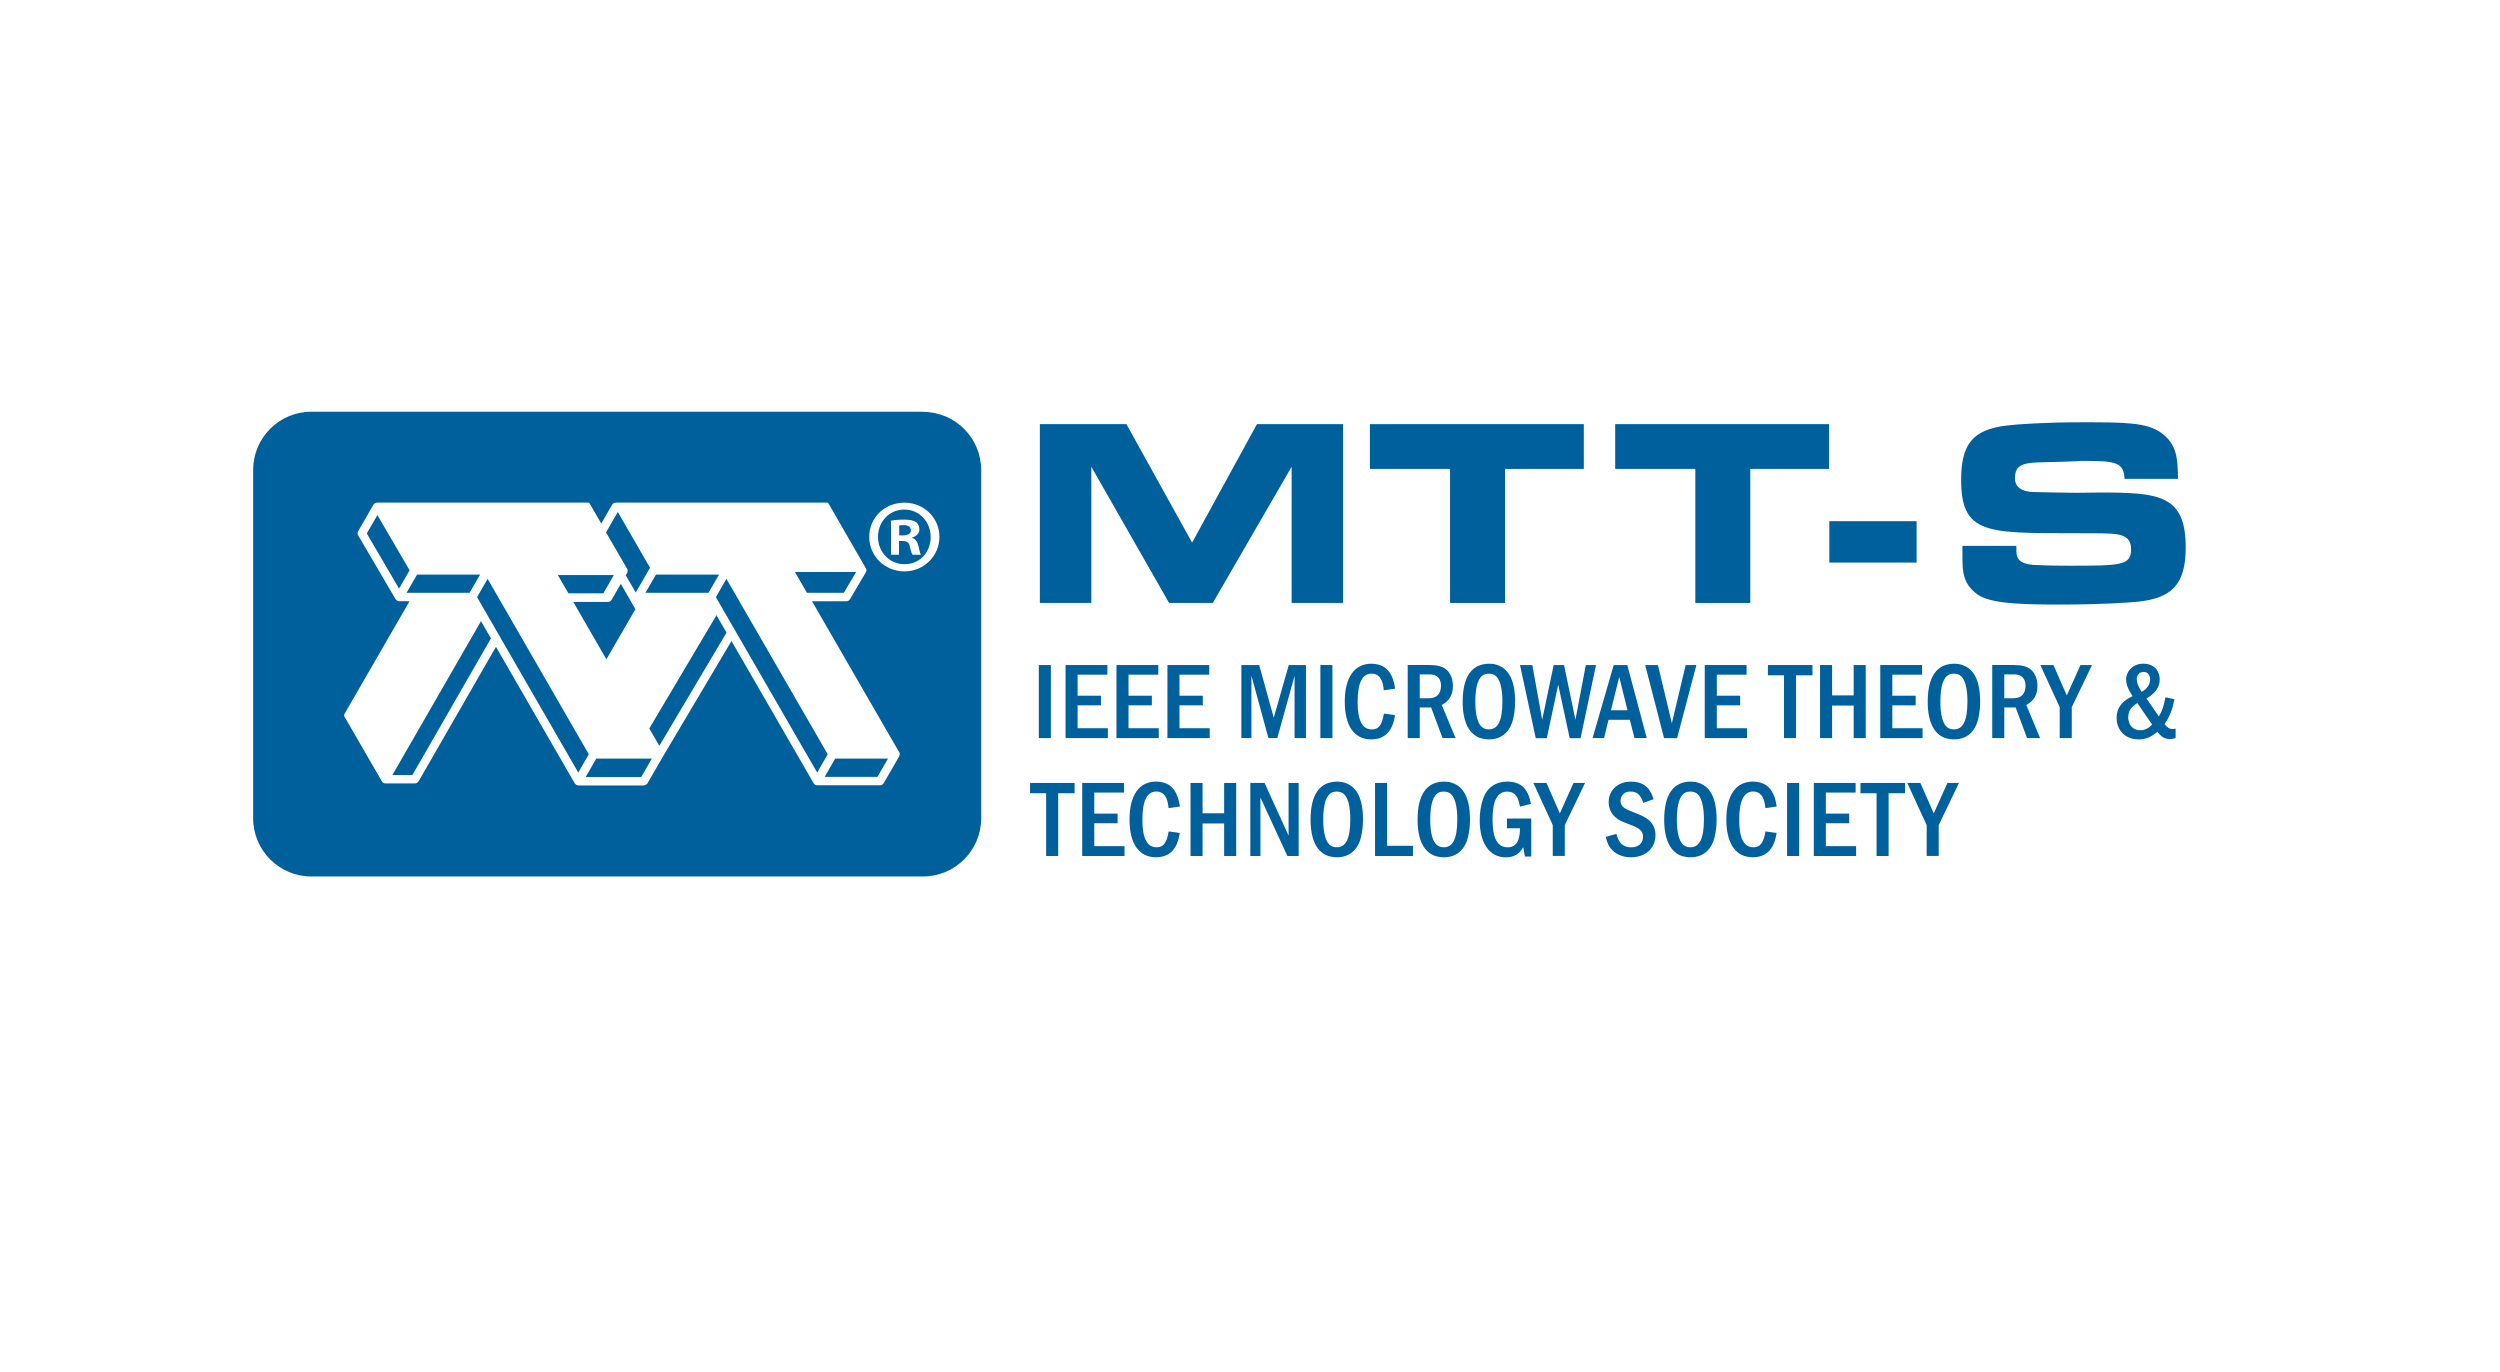
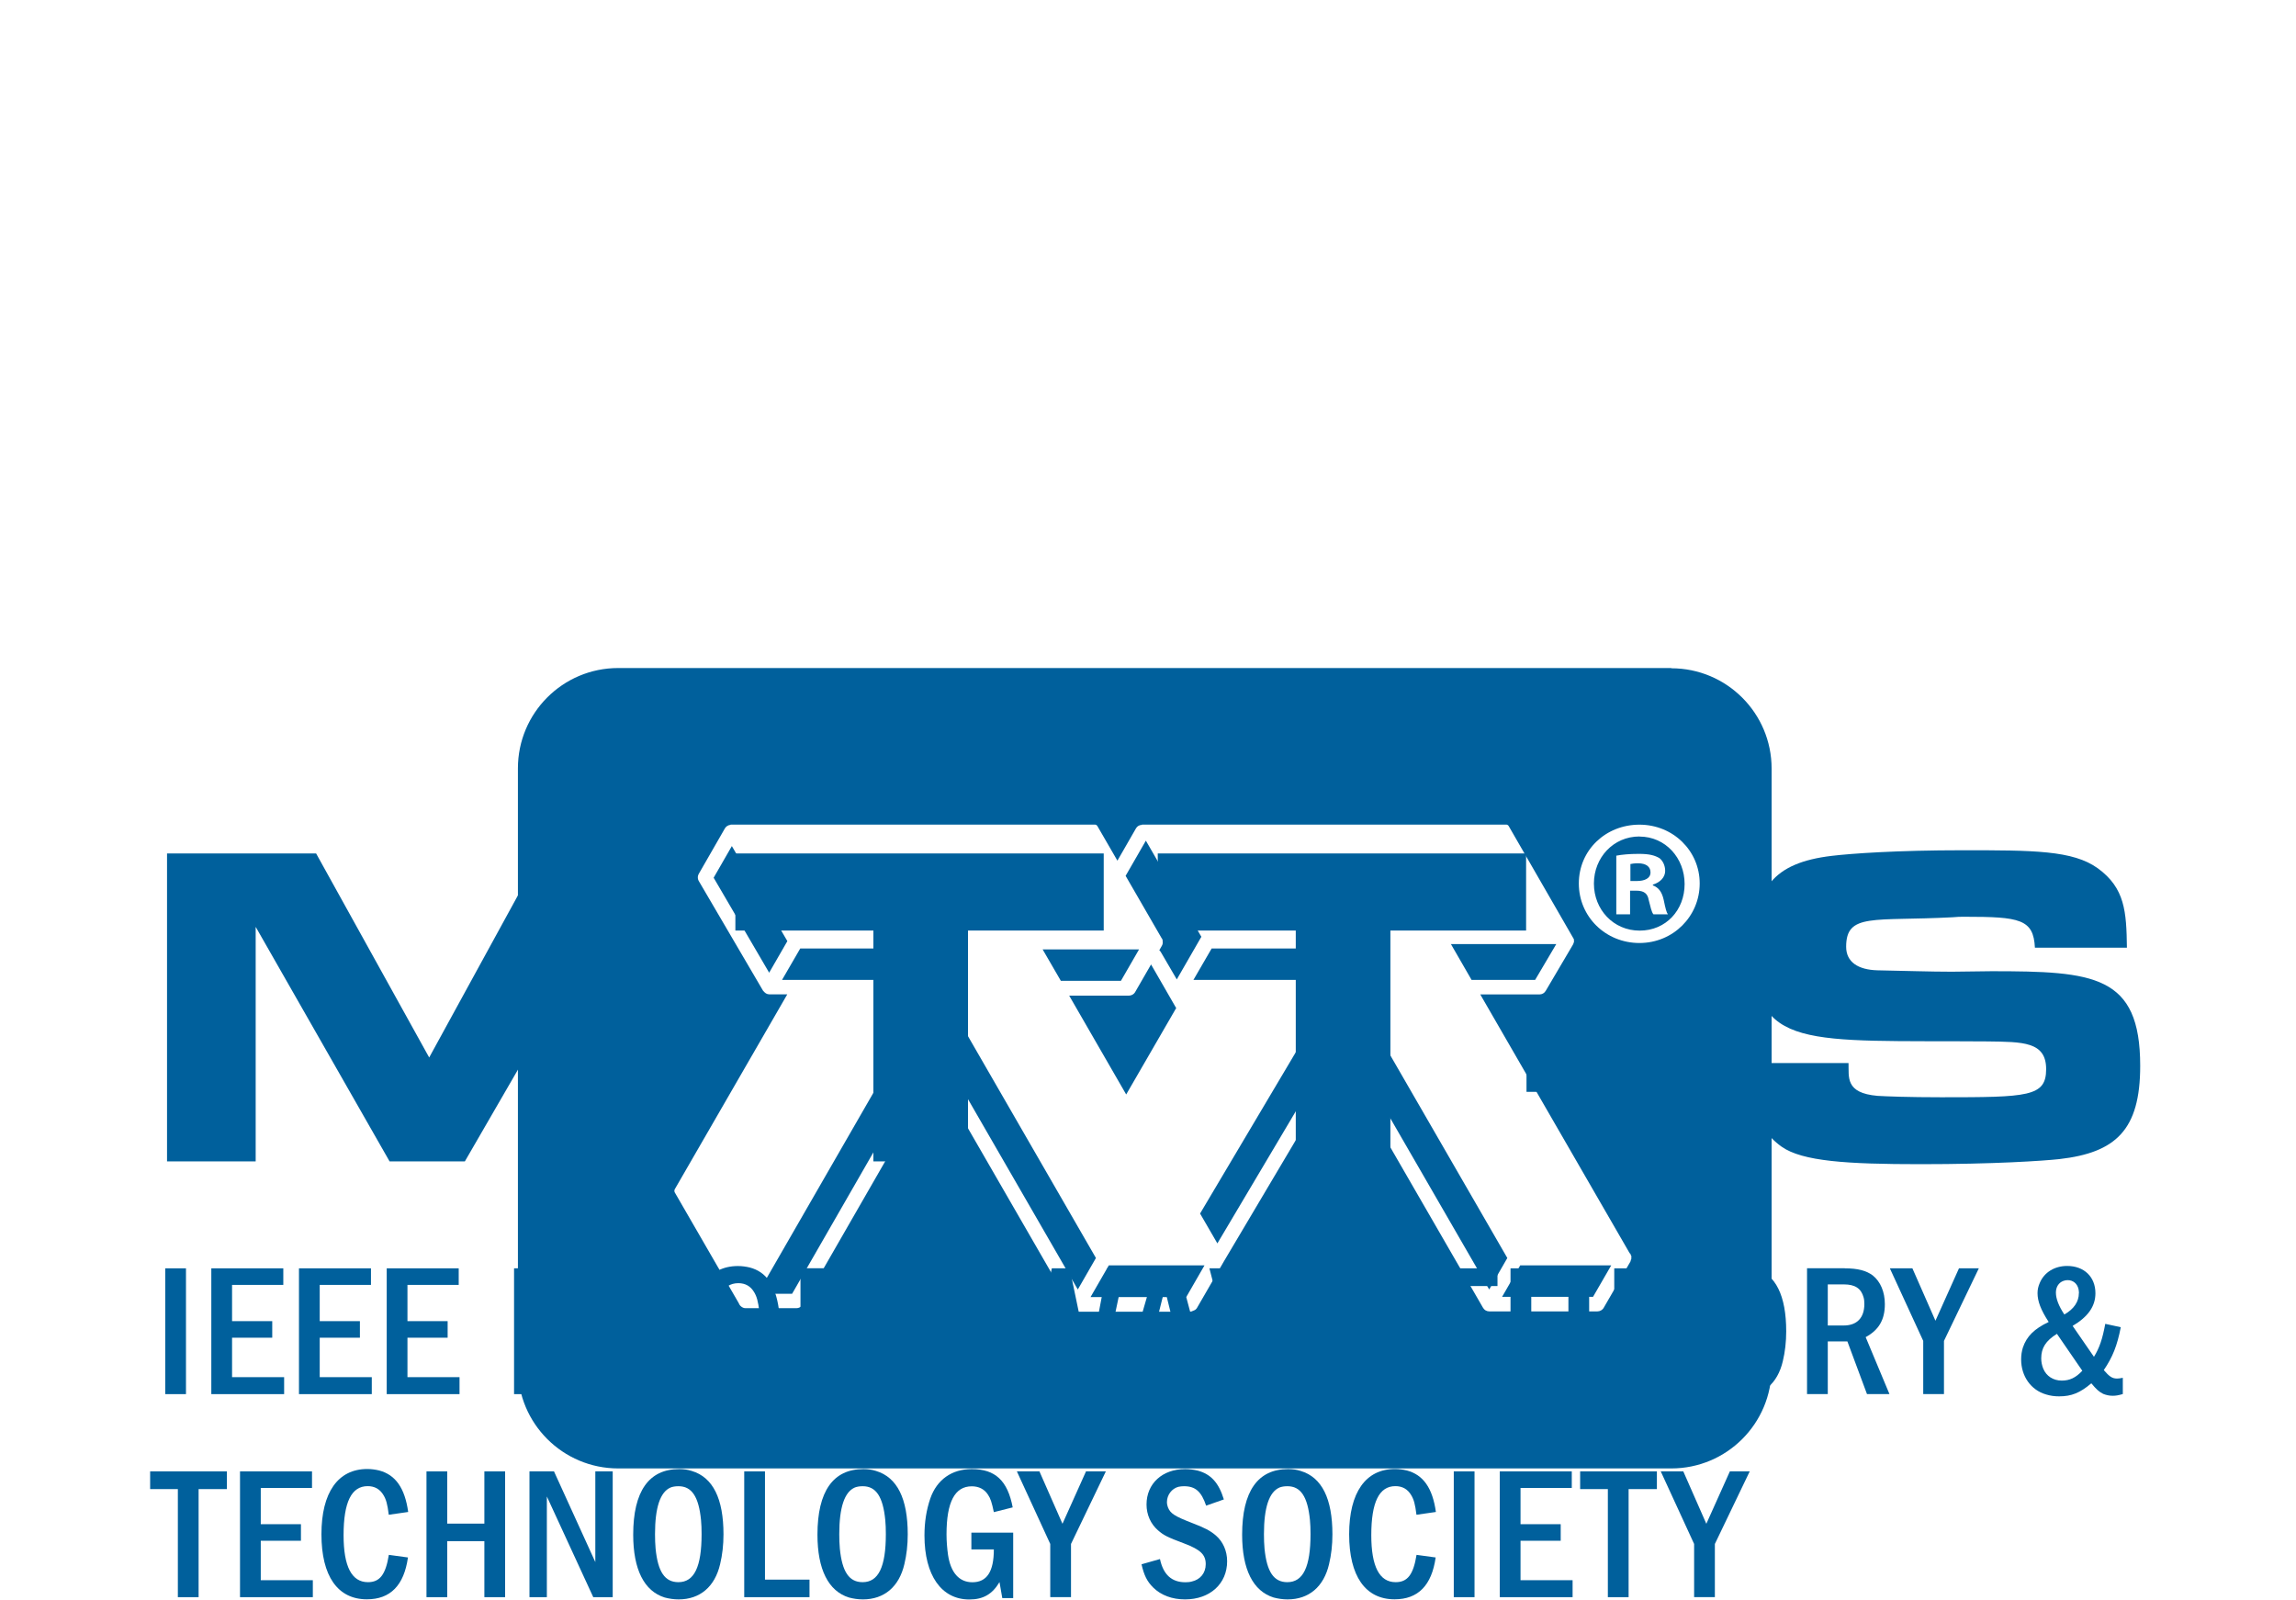
- <svg xmlns="http://www.w3.org/2000/svg" viewBox="0 0 525 288">
+ <svg xmlns="http://www.w3.org/2000/svg" viewBox="0 0 280 195">
  <defs>
    <style>.d{fill:#00609c;}</style>
  </defs>
-   <g id="a" />
-   <g id="b">
-     <g>
-       <polygon class="d" points="86.02 119.76 83.8 123.61 77.03 112.03 79.25 108.17 86.02 119.76" />
-       <polygon class="d" points="98.61 124.49 85.37 124.49 87.59 120.66 100.83 120.66 98.61 124.49" />
-       <polygon class="d" points="101.01 130.44 103.1 134.06 86.6 162.76 82.4 162.76 101.01 130.44" />
-       <polygon class="d" points="123.65 158.4 121.44 162.24 100.18 125.4 102.4 121.56 123.65 158.4" />
-       <polygon class="d" points="119.37 124.6 117.15 120.77 128.91 120.77 126.7 124.6 119.37 124.6" />
-       <path class="d" d="M130.37,122.6l3.04,5.28s.02,.02,.04,.02l-6.11,10.56-6.95-12.05h7.26c.32,0,.63-.16,.79-.45l1.93-3.35Z" />
-       <path class="d" d="M131.65,119.38l-4.38-7.58,2.47-4.29,6.77,11.73s-.04,.04-.05,.07l-2.95,5.12-1.93-3.31c-.05-.11-.13-.18-.2-.25l.31-.54c.11-.18,.13-.4,.09-.61-.02-.04,.02-.09,0-.13l-.07-.11s0-.04-.02-.05c0-.02-.02-.02-.04-.04Z" />
-       <polygon class="d" points="125.22 159.3 136.89 159.3 134.66 163.17 122.99 163.17 125.22 159.3" />
-       <polygon class="d" points="135.54 124.49 137.76 120.66 151 120.66 148.78 124.49 135.54 124.49" />
-       <polygon class="d" points="150.46 129.2 152.57 132.85 138.46 156.62 136.35 152.98 150.46 129.2" />
-       <polygon class="d" points="173.82 158.4 171.61 162.24 150.33 125.4 152.55 121.56 173.82 158.4" />
-       <polygon class="d" points="169.46 124.49 166.94 120.12 179.79 120.12 177.21 124.49 169.46 124.49" />
-       <polygon class="d" points="175.39 159.3 186.49 159.3 184.27 163.14 173.18 163.14 175.39 159.3" />
-       <path class="d" d="M189.93,107.02c-3.19,0-5.55,2.59-5.55,5.73s2.36,5.73,5.58,5.73,5.48-2.52,5.48-5.67-2.32-5.78-5.51-5.78Zm1.71,9.49c-.23-.25-.36-.92-.58-1.75-.13-.79-.58-1.13-1.5-1.13h-.77v2.88h-1.68v-7.17c.67-.13,1.59-.22,2.76-.22,1.37,0,1.98,.22,2.5,.52,.4,.31,.7,.88,.7,1.57,0,.79-.61,1.41-1.5,1.68v.07c.7,.27,1.1,.79,1.32,1.77,.22,1.08,.34,1.53,.52,1.78h-1.78Zm-1.89-6.22c-.43,0-.74,.05-.92,.09v2.05h.79c.92,0,1.66-.31,1.66-1.04,0-.65-.49-1.1-1.53-1.1Zm.18-3.28c-3.19,0-5.55,2.59-5.55,5.73s2.36,5.73,5.58,5.73,5.48-2.52,5.48-5.67-2.32-5.78-5.51-5.78Zm1.71,9.49c-.23-.25-.36-.92-.58-1.75-.13-.79-.58-1.13-1.5-1.13h-.77v2.88h-1.68v-7.17c.67-.13,1.59-.22,2.76-.22,1.37,0,1.98,.22,2.5,.52,.4,.31,.7,.88,.7,1.57,0,.79-.61,1.41-1.5,1.68v.07c.7,.27,1.1,.79,1.32,1.77,.22,1.08,.34,1.53,.52,1.78h-1.78Zm-1.89-6.22c-.43,0-.74,.05-.92,.09v2.05h.79c.92,0,1.66-.31,1.66-1.04,0-.65-.49-1.1-1.53-1.1Zm4.07-23.82H65.39c-6.76,0-12.23,5.48-12.23,12.23v73.14c0,6.76,5.48,12.23,12.23,12.23H193.82c6.76,0,12.23-5.48,12.23-12.23V98.72c0-6.76-5.48-12.23-12.23-12.23Zm-4.88,71.88v.07c-.02,.05,.02,.11,0,.14-.02,.04-.04,.04-.05,.05-.02,.07-.02,.16-.05,.22l-3.26,5.64c-.16,.29-.47,.45-.77,.45h-13.19c-.32,0-.61-.16-.77-.45l-17.24-29.85-14.36,24.21-3.26,5.64c-.11,.22-.31,.32-.5,.38-.13,.07-.25,.11-.4,.11h-13.62c-.16,0-.32-.07-.45-.14h-.02v-.02c-.09-.05-.16-.11-.22-.18-.04-.04-.05-.07-.07-.11l-.04-.04-16.52-28.63-16.16,28.1s-.05,.05-.07,.09c-.14,.29-.45,.5-.81,.5h-6.18c-.2,0-.38-.07-.54-.2l-.02-.02c-.05-.04-.09-.07-.11-.11h-.02v-.02c-.07-.09-.11-.16-.14-.25l-7.82-13.53c-.05-.11-.05-.25,0-.36l13.73-23.78h-2.18c-.16,0-.29-.04-.41-.11-.04-.02-.07-.04-.09-.07-.09-.05-.16-.13-.23-.22,0-.02-.04-.02-.05-.05l-7.78-13.28c-.2-.29-.23-.65-.05-.97l3.19-5.55c.14-.23,.38-.38,.63-.41,.04-.02,.07-.04,.09-.04h44.39c.13,0,.25,.07,.32,.2l2.43,4.2,2.27-3.95c.14-.25,.41-.4,.68-.41,.02-.02,.05-.04,.07-.04h44.39c.13,0,.25,.07,.32,.2l7.94,13.78s0,.09,0,.13c.02,.07,.02,.13,0,.2,0,.02,.02,.02,0,.04,0,.02-.02,.02-.02,.04-.02,.07-.05,.16-.11,.27l-3.3,5.6c-.16,.29-.45,.45-.77,.45h-7.22l18.21,31.54c.04,.05,.07,.07,.11,.11,.02,.05,.02,.11,.04,.14l.07,.13c.02,.05-.02,.09,0,.14Zm.99-38.35c-4.11,0-7.39-3.19-7.39-7.26s3.28-7.17,7.39-7.17,7.35,3.19,7.35,7.17-3.21,7.26-7.35,7.26Zm0-12.99c-3.19,0-5.55,2.59-5.55,5.73s2.36,5.73,5.58,5.73,5.48-2.52,5.48-5.67-2.32-5.78-5.51-5.78Zm1.71,9.49c-.23-.25-.36-.92-.58-1.75-.13-.79-.58-1.13-1.5-1.13h-.77v2.88h-1.68v-7.17c.67-.13,1.59-.22,2.76-.22,1.37,0,1.98,.22,2.5,.52,.4,.31,.7,.88,.7,1.57,0,.79-.61,1.41-1.5,1.68v.07c.7,.27,1.1,.79,1.32,1.77,.22,1.08,.34,1.53,.52,1.78h-1.78Zm-1.89-6.22c-.43,0-.74,.05-.92,.09v2.05h.79c.92,0,1.66-.31,1.66-1.04,0-.65-.49-1.1-1.53-1.1Z" />
-     </g>
+   <g transform="translate(10, -5)">
+     <polygon class="d" points="86.02 119.76 83.8 123.61 77.03 112.03 79.25 108.17 86.02 119.76" />
+     <polygon class="d" points="98.61 124.49 85.37 124.49 87.59 120.66 100.83 120.66 98.61 124.49" />
+     <polygon class="d" points="101.01 130.44 103.1 134.06 86.6 162.76 82.4 162.76 101.01 130.44" />
+     <polygon class="d" points="123.65 158.4 121.44 162.24 100.18 125.4 102.4 121.56 123.65 158.4" />
+     <polygon class="d" points="119.37 124.6 117.15 120.77 128.91 120.77 126.7 124.6 119.37 124.6" />
+     <path class="d" d="M130.37,122.6l3.04,5.28s.02,.02,.04,.02l-6.11,10.56-6.95-12.05h7.26c.32,0,.63-.16,.79-.45l1.93-3.35Z" />
+     <path class="d" d="M131.65,119.38l-4.38-7.58,2.47-4.29,6.77,11.73s-.04,.04-.05,.07l-2.95,5.12-1.93-3.31c-.05-.11-.13-.18-.2-.25l.31-.54c.11-.18,.13-.4,.09-.61-.02-.04,.02-.09,0-.13l-.07-.11s0-.04-.02-.05c0-.02-.02-.02-.04-.04Z" />
+     <polygon class="d" points="125.22 159.3 136.89 159.3 134.66 163.17 122.99 163.17 125.22 159.3" />
+     <polygon class="d" points="135.54 124.49 137.76 120.66 151 120.66 148.78 124.49 135.54 124.49" />
+     <polygon class="d" points="150.46 129.2 152.57 132.85 138.46 156.62 136.35 152.98 150.46 129.2" />
+     <polygon class="d" points="173.82 158.4 171.61 162.24 150.33 125.4 152.55 121.56 173.82 158.4" />
+     <polygon class="d" points="169.46 124.49 166.94 120.12 179.79 120.12 177.21 124.49 169.46 124.49" />
+     <polygon class="d" points="175.39 159.3 186.49 159.3 184.27 163.14 173.18 163.14 175.39 159.3" />
+     <path class="d" d="M189.93,107.02c-3.19,0-5.55,2.59-5.55,5.73s2.36,5.73,5.58,5.73,5.48-2.52,5.48-5.67-2.32-5.78-5.51-5.78Zm1.71,9.49c-.23-.25-.36-.92-.58-1.75-.13-.79-.58-1.13-1.5-1.13h-.77v2.88h-1.68v-7.17c.67-.13,1.59-.22,2.76-.22,1.37,0,1.98,.22,2.5,.52,.4,.31,.7,.88,.7,1.57,0,.79-.61,1.41-1.5,1.68v.07c.7,.27,1.1,.79,1.32,1.77,.22,1.08,.34,1.53,.52,1.78h-1.78Zm-1.89-6.22c-.43,0-.74,.05-.92,.09v2.05h.79c.92,0,1.66-.31,1.66-1.04,0-.65-.49-1.1-1.53-1.1Zm.18-3.28c-3.19,0-5.55,2.59-5.55,5.73s2.36,5.73,5.58,5.73,5.48-2.52,5.48-5.67-2.32-5.78-5.51-5.78Zm1.71,9.49c-.23-.25-.36-.92-.58-1.75-.13-.79-.58-1.13-1.5-1.13h-.77v2.88h-1.68v-7.17c.67-.13,1.59-.22,2.76-.22,1.37,0,1.98,.22,2.5,.52,.4,.31,.7,.88,.7,1.57,0,.79-.61,1.41-1.5,1.68v.07c.7,.27,1.1,.79,1.32,1.77,.22,1.08,.34,1.53,.52,1.78h-1.78Zm-1.89-6.22c-.43,0-.74,.05-.92,.09v2.05h.79c.92,0,1.66-.31,1.66-1.04,0-.65-.49-1.1-1.53-1.1Zm4.07-23.82H65.39c-6.76,0-12.23,5.48-12.23,12.23v73.14c0,6.76,5.48,12.23,12.23,12.23H193.82c6.76,0,12.23-5.48,12.23-12.23V98.72c0-6.76-5.48-12.23-12.23-12.23Zm-4.88,71.88v.07c-.02,.05,.02,.11,0,.14-.02,.04-.04,.04-.05,.05-.02,.07-.02,.16-.05,.22l-3.26,5.64c-.16,.29-.47,.45-.77,.45h-13.19c-.32,0-.61-.16-.77-.45l-17.24-29.85-14.36,24.21-3.26,5.64c-.11,.22-.31,.32-.5,.38-.13,.07-.25,.11-.4,.11h-13.62c-.16,0-.32-.07-.45-.14h-.02v-.02c-.09-.05-.16-.11-.22-.18-.04-.04-.05-.07-.07-.11l-.04-.04-16.52-28.63-16.16,28.1s-.05,.05-.07,.09c-.14,.29-.45,.5-.81,.5h-6.18c-.2,0-.38-.07-.54-.2l-.02-.02c-.05-.04-.09-.07-.11-.11h-.02v-.02c-.07-.09-.11-.16-.14-.25l-7.82-13.53c-.05-.11-.05-.25,0-.36l13.73-23.78h-2.18c-.16,0-.29-.04-.41-.11-.04-.02-.07-.04-.09-.07-.09-.05-.16-.13-.23-.22,0-.02-.04-.02-.05-.05l-7.78-13.28c-.2-.29-.23-.65-.05-.97l3.19-5.55c.14-.23,.38-.38,.63-.41,.04-.02,.07-.04,.09-.04h44.39c.13,0,.25,.07,.32,.2l2.43,4.2,2.27-3.95c.14-.25,.41-.4,.68-.41,.02-.02,.05-.04,.07-.04h44.39c.13,0,.25,.07,.32,.2l7.94,13.78s0,.09,0,.13c.02,.07,.02,.13,0,.2,0,.02,.02,.02,0,.04,0,.02-.02,.02-.02,.04-.02,.07-.05,.16-.11,.27l-3.3,5.6c-.16,.29-.45,.45-.77,.45h-7.22l18.21,31.54c.04,.05,.07,.07,.11,.11,.02,.05,.02,.11,.04,.14l.07,.13c.02,.05-.02,.09,0,.14Zm.99-38.35c-4.11,0-7.39-3.19-7.39-7.26s3.28-7.17,7.39-7.17,7.35,3.19,7.35,7.17-3.21,7.26-7.35,7.26Zm0-12.99c-3.19,0-5.55,2.59-5.55,5.73s2.36,5.73,5.58,5.73,5.48-2.52,5.48-5.67-2.32-5.78-5.51-5.78Zm1.71,9.49c-.23-.25-.36-.92-.58-1.75-.13-.79-.58-1.13-1.5-1.13h-.77v2.88h-1.68v-7.17c.67-.13,1.59-.22,2.76-.22,1.37,0,1.98,.22,2.5,.52,.4,.31,.7,.88,.7,1.57,0,.79-.61,1.41-1.5,1.68v.07c.7,.27,1.1,.79,1.32,1.77,.22,1.08,.34,1.53,.52,1.78h-1.78Zm-1.89-6.22c-.43,0-.74,.05-.92,.09v2.05h.79c.92,0,1.66-.31,1.66-1.04,0-.65-.49-1.1-1.53-1.1Z" />
+   </g>
+   <g transform="translate(-198, 15)">
    <path class="d" d="M384.16,109.45h18.33v8.69h-18.33v-8.69Z" />
    <g>
      <path class="d" d="M282.05,89.07v37.55h-10.81v-28.6l-16.55,28.6h-9.18l-16.33-28.6v28.6h-10.81v-37.55h18.18l13.79,24.88,13.62-24.88h18.07Z" />
      <path class="d" d="M316.05,98.47v28.15h-11.54v-28.15h-16.83v-9.4h44.92v9.4h-16.55Z" />
      <path class="d" d="M367.56,98.47v28.15h-11.54v-28.15h-16.83v-9.4h44.92v9.4h-16.55Z" />
      <path class="d" d="M446.16,100.56c-.17-3.49-1.86-3.77-8.56-3.77-.56,0-.9,0-1.46,.06-9.68,.51-13-.56-13,3.6,0,1.86,1.46,2.81,3.83,2.87,3.32,.06,6.42,.17,9.06,.17,1.58,0,3.32-.06,4.84-.06,12.5,0,18.13,.45,18.13,11.54,0,7.83-2.98,10.58-9.85,11.37-2.03,.22-7.99,.62-16.94,.62s-14.41-.34-16.95-2.14c-3.6-2.59-3.1-5.69-3.15-10.19h11.32c.06,1.69-.45,3.66,3.55,4,.96,.06,3.77,.17,7.77,.17,10.58,0,12.78-.06,12.78-3.43s-2.87-3.32-7.15-3.38c-22.12-.17-28.54,1.18-28.54-11.2,0-7.43,2.36-10.58,9.57-11.43,2.36-.28,7.88-.68,15.93-.68,8.61,0,13.45,0,16.49,2.2,3.32,2.42,3.49,5.29,3.55,9.68h-11.2Z" />
    </g>
    <g>
      <path class="d" d="M220.68,139.66v15.34h-2.53v-15.34h2.53Z" />
      <path class="d" d="M232.55,139.66v2.02h-6.25v4.42h4.9v2.02h-4.9v4.81h6.35v2.07h-8.88v-15.34h8.78Z" />
      <path class="d" d="M243.24,139.66v2.02h-6.25v4.42h4.9v2.02h-4.9v4.81h6.35v2.07h-8.88v-15.34h8.78Z" />
      <path class="d" d="M253.94,139.66v2.02h-6.25v4.42h4.9v2.02h-4.9v4.81h6.35v2.07h-8.88v-15.34h8.78Z" />
      <path class="d" d="M264.43,139.66l3.06,11.06,3.15-11.06h3.61v15.34h-2.39v-13.08l-3.63,13.08h-1.86l-3.57-13.11v13.11h-2.11v-15.34h3.75Z" />
      <path class="d" d="M279.81,139.66v15.34h-2.53v-15.34h2.53Z" />
      <path class="d" d="M292.95,150.17c-.48,3.4-2.14,5.1-5.01,5.1-3.56,0-5.54-2.83-5.54-7.93,0-5.08,2.02-7.96,5.59-7.96,.51,0,.99,.07,1.45,.18,2,.53,3.13,2.14,3.54,5.06l-2.37,.34c-.16-1.29-.32-1.86-.64-2.39-.44-.74-1.08-1.1-1.93-1.1-1.98,0-2.94,1.95-2.94,5.98,0,3.82,.99,5.73,2.97,5.73,1.45,0,2.16-.92,2.55-3.33l2.35,.32Z" />
      <path class="d" d="M300.21,139.66c1.61,0,2.64,.28,3.43,.87,.94,.76,1.47,2,1.47,3.5,0,1.91-.74,3.15-2.34,4.02l2.9,6.94h-2.74l-2.39-6.42h-2.39v6.42h-2.53v-15.34h4.6Zm-2.07,6.97h1.96c1.61,0,2.51-.94,2.51-2.62,0-.3-.02-.55-.09-.8-.3-1.1-1.04-1.59-2.41-1.59h-1.96v5.01Z" />
      <path class="d" d="M314.31,139.61c2.58,.78,3.86,3.38,3.86,7.73,0,1.29-.14,2.51-.41,3.63-.64,2.76-2.46,4.3-5.06,4.3-.6,0-1.17-.09-1.7-.23-2.51-.78-3.84-3.43-3.84-7.66,0-5.29,1.91-8,5.61-8,.55,0,1.06,.07,1.54,.23Zm-2.6,2.02c-1.26,.55-1.89,2.44-1.89,5.68,0,.64,.02,1.22,.07,1.77,.28,2.83,1.13,4.09,2.78,4.09,1.93,0,2.83-1.86,2.83-5.86,0-.64-.02-1.22-.07-1.72-.28-2.85-1.13-4.12-2.74-4.12-.41,0-.69,.05-.99,.16Z" />
      <path class="d" d="M321.79,139.66l2.07,11.5,2.41-11.5h2.18l2.39,11.5,2.18-11.5h2.14l-3.24,15.36h-2.28l-2.42-11.24-2.39,11.24h-2.32l-3.31-15.36h2.58Z" />
      <path class="d" d="M341.73,139.66l4.09,15.34h-2.58l-.97-3.84h-4.48l-.94,3.84h-2.41l4.44-15.34h2.85Zm-1.68,2.48l-1.75,7.01h3.47l-1.73-7.01Z" />
      <path class="d" d="M348.17,139.66l2.92,12.23,2.9-12.23h2.25l-4.05,15.36-2.74-.02-3.96-15.34h2.67Z" />
      <path class="d" d="M366.78,139.66v2.02h-6.25v4.42h4.9v2.02h-4.9v4.81h6.35v2.07h-8.88v-15.34h8.78Z" />
      <path class="d" d="M380.62,139.66v2.16h-3.45v13.18h-2.53v-13.18h-3.38v-2.16h9.36Z" />
      <path class="d" d="M384.74,139.66v6.37h4.53v-6.37h2.53v15.34h-2.53v-6.83h-4.53v6.83h-2.53v-15.34h2.53Z" />
      <path class="d" d="M403.64,139.66v2.02h-6.25v4.42h4.9v2.02h-4.9v4.81h6.35v2.07h-8.88v-15.34h8.78Z" />
      <path class="d" d="M411.97,139.61c2.58,.78,3.86,3.38,3.86,7.73,0,1.29-.14,2.51-.41,3.63-.64,2.76-2.46,4.3-5.06,4.3-.6,0-1.17-.09-1.7-.23-2.51-.78-3.84-3.43-3.84-7.66,0-5.29,1.91-8,5.61-8,.55,0,1.06,.07,1.54,.23Zm-2.6,2.02c-1.26,.55-1.89,2.44-1.89,5.68,0,.64,.02,1.22,.07,1.77,.28,2.83,1.13,4.09,2.78,4.09,1.93,0,2.83-1.86,2.83-5.86,0-.64-.02-1.22-.07-1.72-.28-2.85-1.13-4.12-2.74-4.12-.41,0-.69,.05-.99,.16Z" />
      <path class="d" d="M422.96,139.66c1.61,0,2.64,.28,3.43,.87,.94,.76,1.47,2,1.47,3.5,0,1.91-.74,3.15-2.34,4.02l2.9,6.94h-2.74l-2.39-6.42h-2.39v6.42h-2.53v-15.34h4.6Zm-2.07,6.97h1.96c1.61,0,2.51-.94,2.51-2.62,0-.3-.02-.55-.09-.8-.3-1.1-1.04-1.59-2.41-1.59h-1.96v5.01Z" />
      <path class="d" d="M431.22,139.66l2.81,6.39,2.87-6.39h2.42l-4.25,8.85v6.48h-2.53v-6.48l-4.07-8.85h2.76Z" />
      <path class="d" d="M456.63,146.85c-.44,2.25-.99,3.63-2.07,5.22,.67,.78,1.03,1.03,1.61,1.03,.21,0,.34-.02,.71-.09v1.98c-.55,.16-.85,.21-1.24,.21-.41,0-.8-.09-1.15-.23-.51-.25-.83-.55-1.45-1.29-1.38,1.17-2.42,1.59-3.93,1.59-.55,0-1.08-.07-1.59-.23-1.84-.53-3.04-2.21-3.04-4.28,0-.51,.07-.97,.21-1.43,.46-1.38,1.4-2.3,3.15-3.13-.97-1.49-1.36-2.53-1.36-3.52,0-.44,.09-.83,.28-1.26,.55-1.29,1.82-2.05,3.33-2.05,2.07,0,3.45,1.33,3.45,3.33,0,1.59-.9,2.87-2.78,3.98l2.6,3.77c.67-1.08,1.04-2.18,1.38-4.02l1.89,.41Zm-7.79,.8c-1.36,.85-1.91,1.72-1.91,2.99,0,.44,.09,.87,.25,1.26,.37,.9,1.22,1.45,2.25,1.45,.97,0,1.7-.34,2.51-1.2l-3.1-4.51Zm2.69-4.97c0-.16-.02-.32-.05-.48-.16-.69-.67-1.1-1.33-1.1-.16,0-.32,.02-.51,.09-.58,.21-.92,.74-.92,1.43,0,.74,.34,1.63,1.03,2.67,1.17-.67,1.77-1.56,1.77-2.6Z" />
      <path class="d" d="M225.67,164.42v2.16h-3.45v13.18h-2.53v-13.18h-3.38v-2.16h9.36Z" />
      <path class="d" d="M236.05,164.42v2.02h-6.25v4.42h4.9v2.02h-4.9v4.81h6.35v2.07h-8.88v-15.34h8.78Z" />
      <path class="d" d="M247.75,174.92c-.48,3.4-2.14,5.1-5.01,5.1-3.56,0-5.54-2.83-5.54-7.93s2.02-7.96,5.59-7.96c.51,0,.99,.07,1.45,.18,2,.53,3.13,2.14,3.54,5.06l-2.37,.34c-.16-1.29-.32-1.86-.64-2.39-.44-.74-1.08-1.1-1.93-1.1-1.98,0-2.94,1.95-2.94,5.98,0,3.82,.99,5.73,2.97,5.73,1.45,0,2.16-.92,2.55-3.33l2.35,.32Z" />
      <path class="d" d="M252.54,164.42v6.37h4.53v-6.37h2.53v15.34h-2.53v-6.83h-4.53v6.83h-2.53v-15.34h2.53Z" />
      <path class="d" d="M265.56,164.42l5.04,11.06v-11.06h2.12v15.34h-2.37l-5.66-12.28v12.28h-2.12v-15.34h2.99Z" />
      <path class="d" d="M282.37,164.37c2.58,.78,3.86,3.38,3.86,7.73,0,1.29-.14,2.51-.41,3.63-.64,2.76-2.46,4.3-5.06,4.3-.6,0-1.17-.09-1.7-.23-2.51-.78-3.84-3.43-3.84-7.66,0-5.29,1.91-8,5.61-8,.55,0,1.06,.07,1.54,.23Zm-2.6,2.02c-1.26,.55-1.89,2.44-1.89,5.68,0,.64,.02,1.22,.07,1.77,.28,2.83,1.13,4.09,2.78,4.09,1.93,0,2.83-1.86,2.83-5.86,0-.64-.02-1.22-.07-1.72-.28-2.85-1.13-4.12-2.74-4.12-.41,0-.69,.05-.99,.16Z" />
      <path class="d" d="M291.29,164.42v13.2h5.43v2.14h-7.96v-15.34h2.53Z" />
      <path class="d" d="M304.84,164.37c2.58,.78,3.86,3.38,3.86,7.73,0,1.29-.14,2.51-.41,3.63-.64,2.76-2.46,4.3-5.06,4.3-.6,0-1.17-.09-1.7-.23-2.51-.78-3.84-3.43-3.84-7.66,0-5.29,1.91-8,5.61-8,.55,0,1.06,.07,1.54,.23Zm-2.6,2.02c-1.26,.55-1.89,2.44-1.89,5.68,0,.64,.02,1.22,.07,1.77,.28,2.83,1.13,4.09,2.78,4.09,1.93,0,2.83-1.86,2.83-5.86,0-.64-.02-1.22-.07-1.72-.28-2.85-1.13-4.12-2.74-4.12-.41,0-.69,.05-.99,.16Z" />
      <path class="d" d="M321.56,171.89v7.98h-1.33l-.34-1.95c-.87,1.47-1.98,2.12-3.68,2.12-3.4,0-5.47-2.94-5.47-7.8,0-1.63,.23-3.1,.71-4.51,.8-2.3,2.62-3.59,5.06-3.59,2.85,0,4.37,1.4,4.99,4.67l-2.3,.58c-.25-1.2-.41-1.68-.71-2.12-.44-.69-1.13-1.03-1.98-1.03-2.07,0-3.08,1.91-3.08,5.86,0,.85,.07,1.68,.18,2.48,.32,2.18,1.36,3.36,2.97,3.36,1.77,0,2.62-1.29,2.62-4h-2.74v-2.05h5.11Z" />
      <path class="d" d="M324.76,164.42l2.81,6.39,2.87-6.39h2.42l-4.25,8.85v6.48h-2.53v-6.48l-4.07-8.85h2.76Z" />
      <path class="d" d="M345.09,168.6c-.58-1.72-1.31-2.37-2.69-2.37-.25,0-.46,.02-.69,.07-.8,.21-1.4,.99-1.4,1.86,0,.23,.05,.46,.12,.64,.3,.76,.8,1.08,2.94,1.91,1.52,.58,2.23,.94,2.92,1.54,.85,.74,1.36,1.86,1.36,3.13,0,2.74-2.09,4.65-5.13,4.65-1.59,0-2.94-.51-3.89-1.45-.74-.74-1.1-1.45-1.42-2.83l2.25-.64c.41,1.91,1.43,2.83,3.1,2.83,.28,0,.53-.02,.78-.09,1.03-.23,1.7-1.03,1.7-2.12,0-1.15-.64-1.77-2.6-2.51-2.12-.8-2.51-.99-3.24-1.63-.87-.76-1.38-1.89-1.38-3.13,0-2.55,1.93-4.32,4.71-4.32,.53,0,1.04,.07,1.52,.18,1.63,.44,2.58,1.49,3.2,3.52l-2.16,.76Z" />
      <path class="d" d="M356.63,164.37c2.58,.78,3.86,3.38,3.86,7.73,0,1.29-.14,2.51-.41,3.63-.64,2.76-2.46,4.3-5.06,4.3-.6,0-1.17-.09-1.7-.23-2.51-.78-3.84-3.43-3.84-7.66,0-5.29,1.91-8,5.61-8,.55,0,1.06,.07,1.54,.23Zm-2.6,2.02c-1.26,.55-1.89,2.44-1.89,5.68,0,.64,.02,1.22,.07,1.77,.28,2.83,1.13,4.09,2.78,4.09,1.93,0,2.83-1.86,2.83-5.86,0-.64-.02-1.22-.07-1.72-.28-2.85-1.13-4.12-2.74-4.12-.41,0-.69,.05-.99,.16Z" />
      <path class="d" d="M373.08,174.92c-.48,3.4-2.14,5.1-5.01,5.1-3.56,0-5.54-2.83-5.54-7.93s2.02-7.96,5.59-7.96c.51,0,.99,.07,1.45,.18,2,.53,3.13,2.14,3.54,5.06l-2.37,.34c-.16-1.29-.32-1.86-.64-2.39-.44-.74-1.08-1.1-1.93-1.1-1.98,0-2.94,1.95-2.94,5.98,0,3.82,.99,5.73,2.97,5.73,1.45,0,2.16-.92,2.55-3.33l2.35,.32Z" />
      <path class="d" d="M377.82,164.42v15.34h-2.53v-15.34h2.53Z" />
      <path class="d" d="M389.68,164.42v2.02h-6.25v4.42h4.9v2.02h-4.9v4.81h6.35v2.07h-8.88v-15.34h8.78Z" />
      <path class="d" d="M400.06,164.42v2.16h-3.45v13.18h-2.53v-13.18h-3.38v-2.16h9.36Z" />
      <path class="d" d="M403.28,164.42l2.81,6.39,2.87-6.39h2.42l-4.25,8.85v6.48h-2.53v-6.48l-4.07-8.85h2.76Z" />
    </g>
  </g>
-   <g id="c" />
</svg>
